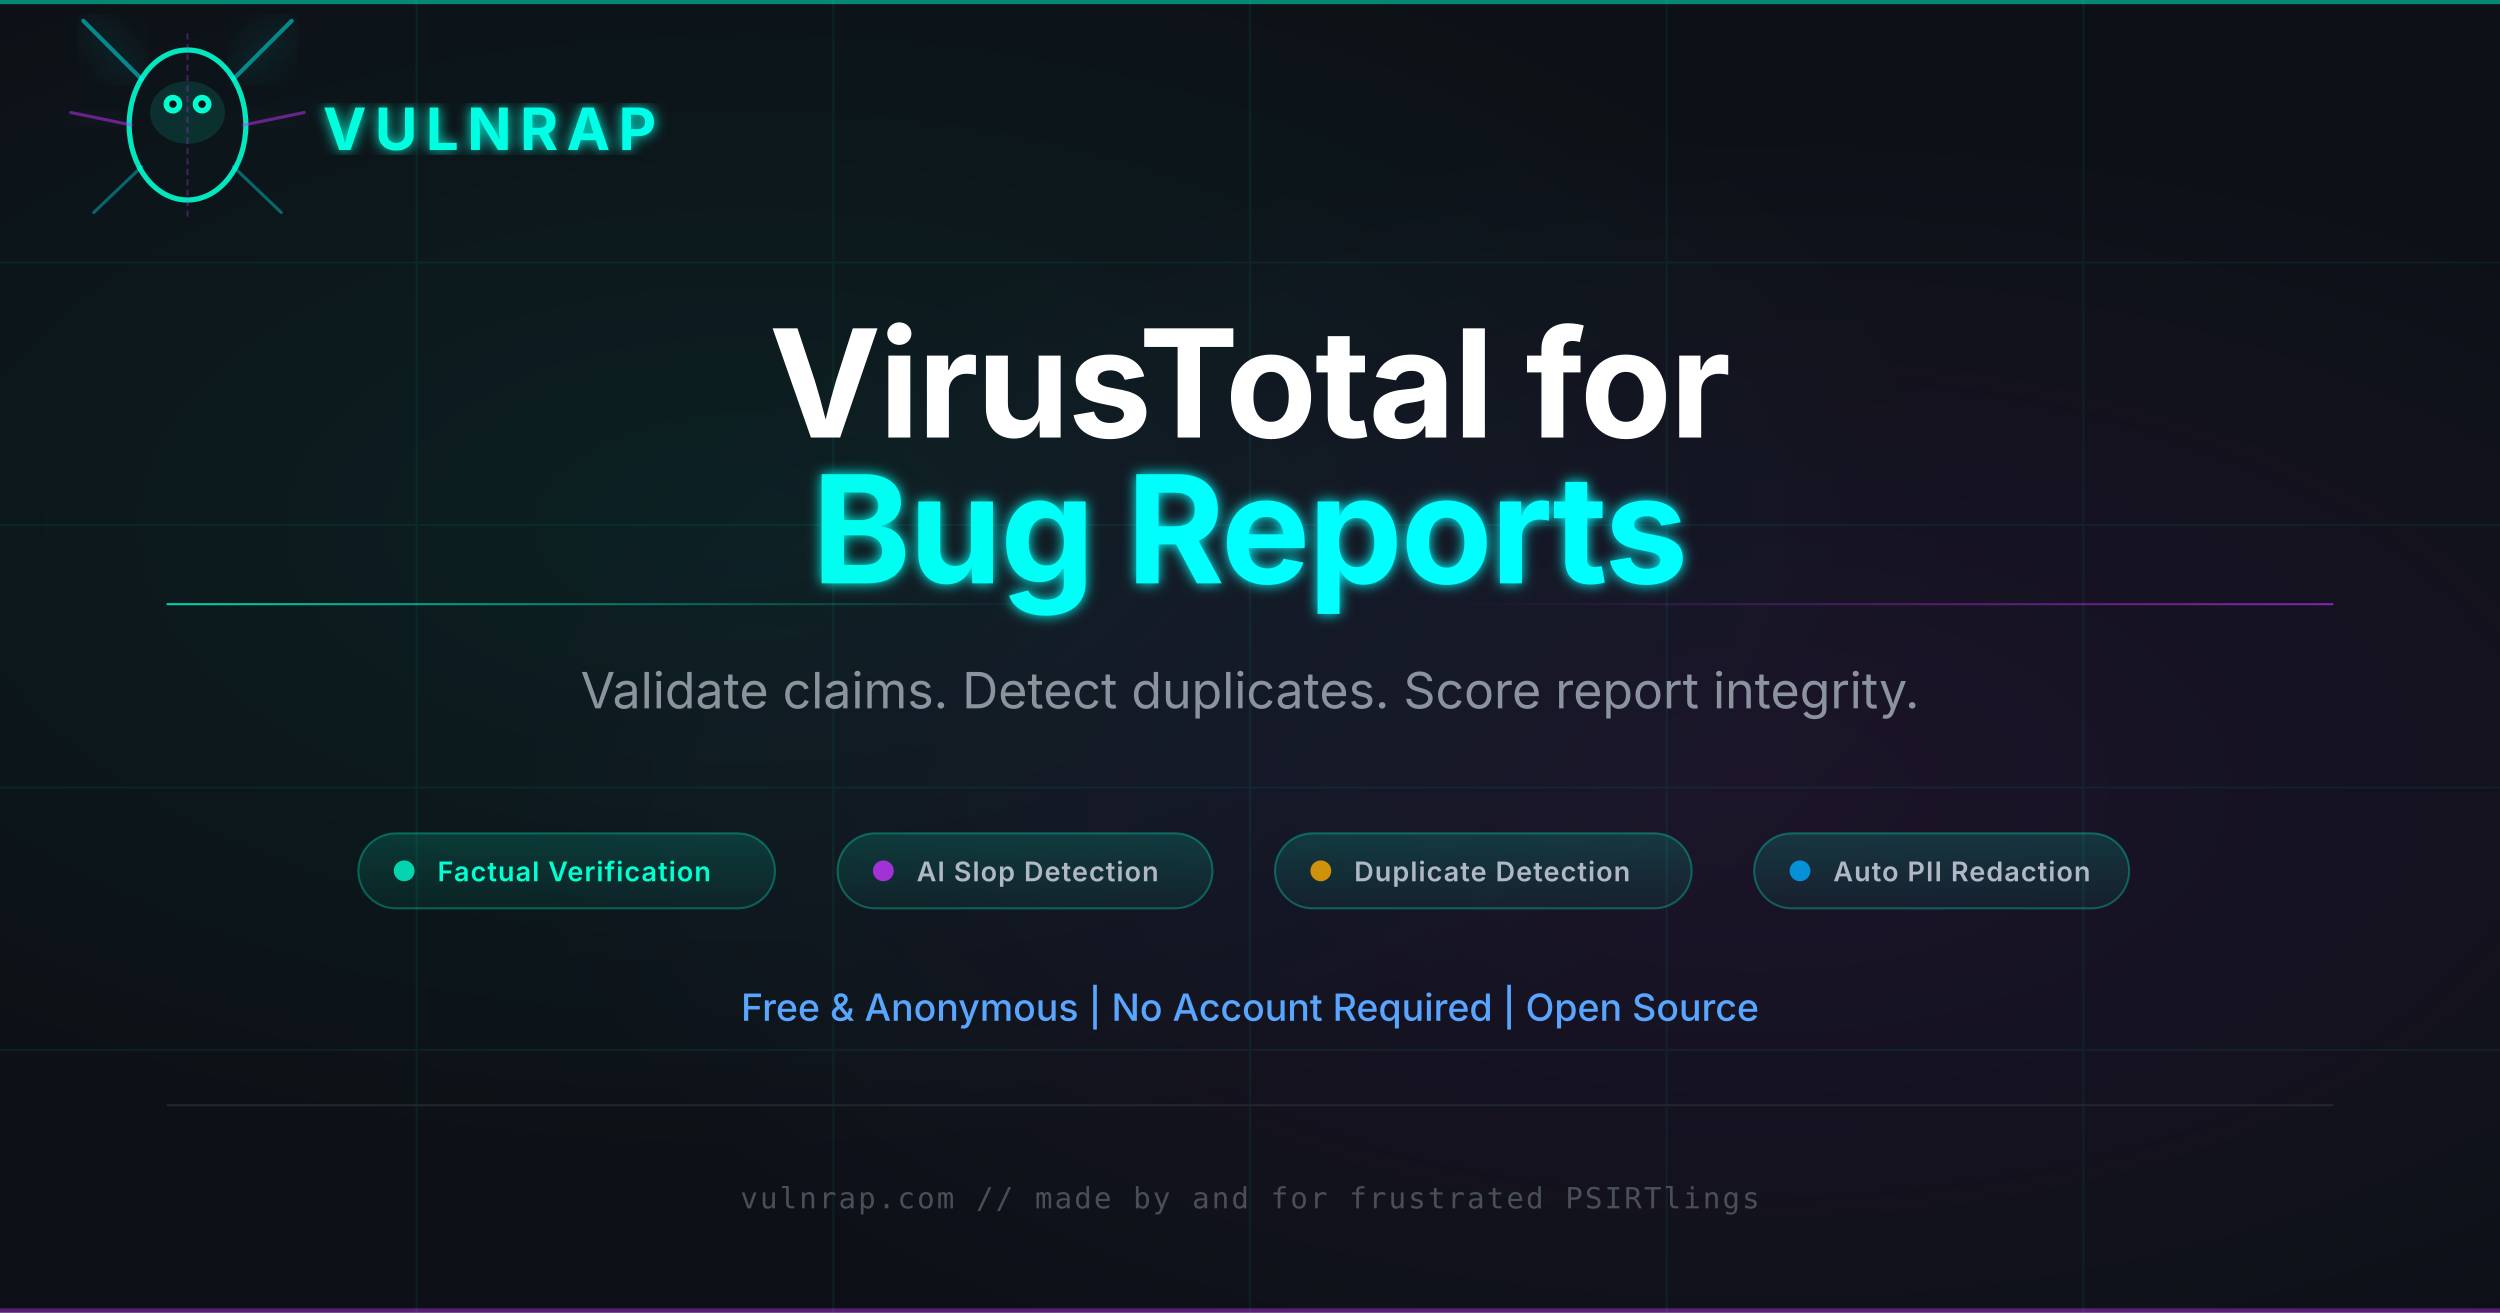
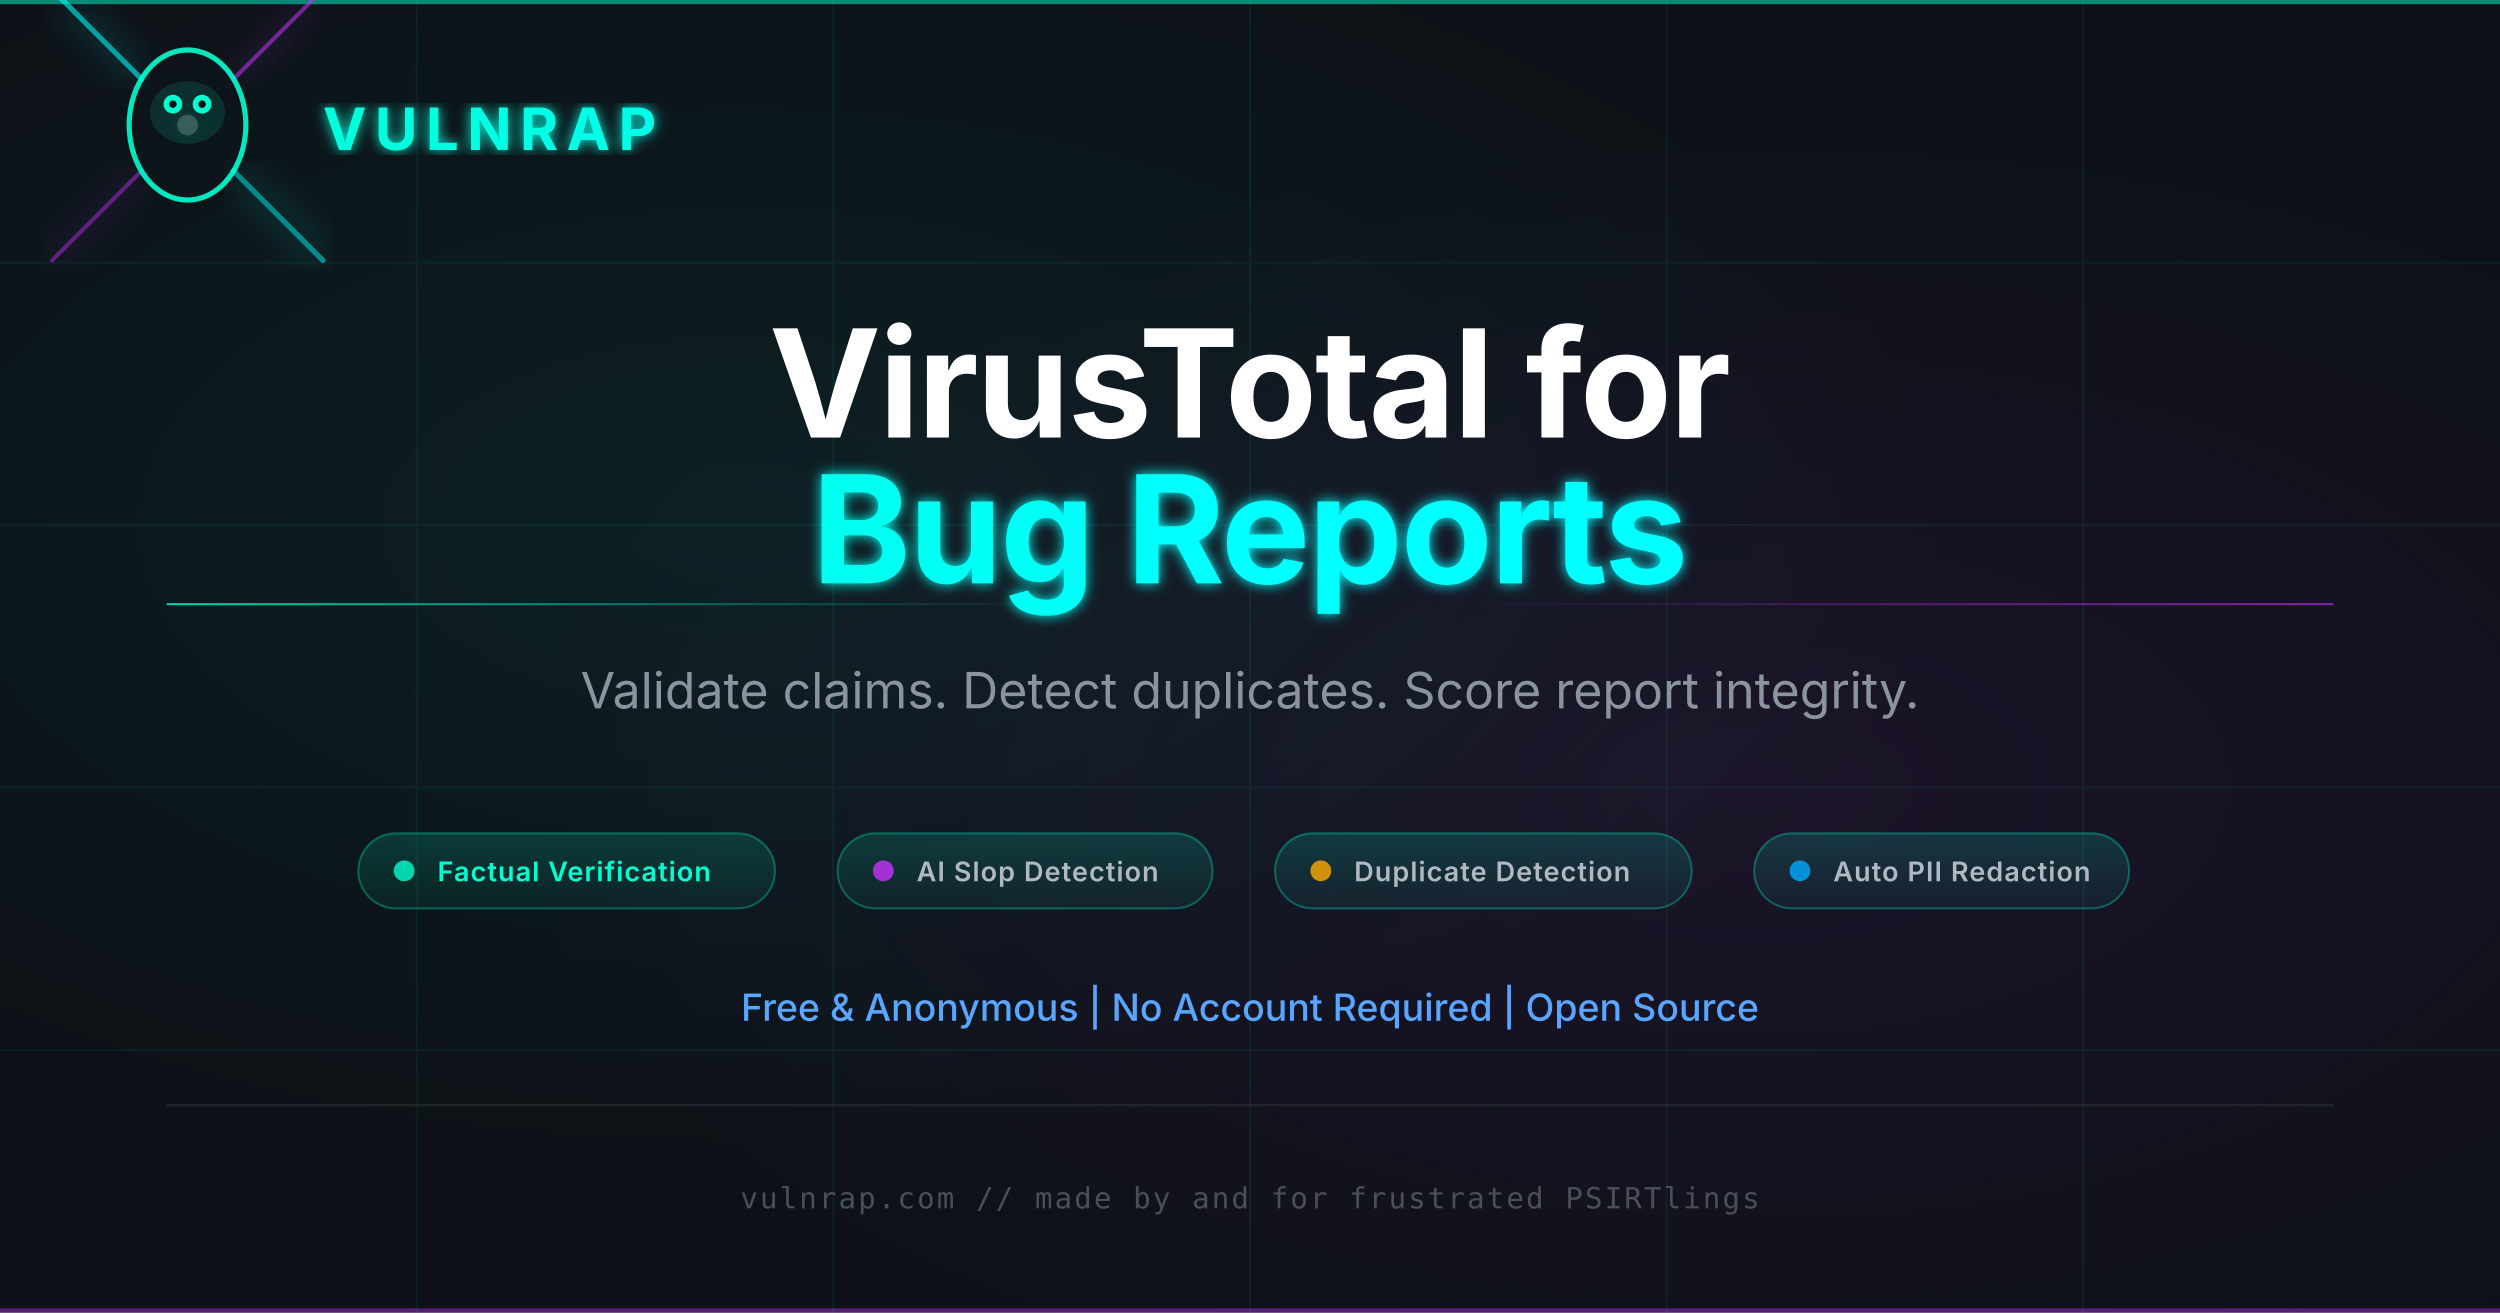
<svg xmlns="http://www.w3.org/2000/svg" width="1200" height="630" viewBox="0 0 1200 630" fill="none">
  <rect width="1200" height="630" fill="#0D1117" />
  <rect x="0" y="0" width="1200" height="630" fill="url(#bg-gradient)" opacity="0.6" />
  <defs>
    <radialGradient id="bg-gradient" cx="0.3" cy="0.4" r="0.8">
      <stop offset="0%" stop-color="#0a2a2a" />
      <stop offset="60%" stop-color="#0D1117" />
      <stop offset="100%" stop-color="#0D1117" />
    </radialGradient>
    <radialGradient id="glow-accent" cx="0.7" cy="0.6" r="0.5">
      <stop offset="0%" stop-color="#C832FF" stop-opacity="0.08" />
      <stop offset="100%" stop-color="#C832FF" stop-opacity="0" />
    </radialGradient>
    <linearGradient id="title-grad" x1="0" y1="0" x2="600" y2="0" gradientUnits="userSpaceOnUse">
      <stop offset="0%" stop-color="#00FFD1" />
      <stop offset="100%" stop-color="#00FFFF" />
    </linearGradient>
    <linearGradient id="line-grad" x1="80" y1="0" x2="500" y2="0" gradientUnits="userSpaceOnUse">
      <stop offset="0%" stop-color="#00FFD1" stop-opacity="0.8" />
      <stop offset="100%" stop-color="#00FFD1" stop-opacity="0" />
    </linearGradient>
    <linearGradient id="line-grad-r" x1="700" y1="0" x2="1120" y2="0" gradientUnits="userSpaceOnUse">
      <stop offset="0%" stop-color="#C832FF" stop-opacity="0" />
      <stop offset="100%" stop-color="#C832FF" stop-opacity="0.6" />
    </linearGradient>
    <linearGradient id="badge-grad" x1="0" y1="0" x2="0" y2="36" gradientUnits="userSpaceOnUse">
      <stop offset="0%" stop-color="#00FFD1" stop-opacity="0.15" />
      <stop offset="100%" stop-color="#00FFD1" stop-opacity="0.05" />
    </linearGradient>
    <filter id="glow-filter">
      <feGaussianBlur stdDeviation="8" result="blur" />
      <feMerge>
        <feMergeNode in="blur" />
        <feMergeNode in="SourceGraphic" />
      </feMerge>
    </filter>
    <filter id="text-glow">
      <feGaussianBlur stdDeviation="3" result="blur" />
      <feMerge>
        <feMergeNode in="blur" />
        <feMergeNode in="SourceGraphic" />
      </feMerge>
    </filter>
  </defs>
  <rect x="0" y="0" width="1200" height="630" fill="url(#glow-accent)" />
  <line x1="0" y1="1" x2="1200" y2="1" stroke="#00FFD1" stroke-width="2" opacity="0.5" />
  <line x1="0" y1="629" x2="1200" y2="629" stroke="#C832FF" stroke-width="2" opacity="0.4" />
  <line x1="80" y1="290" x2="500" y2="290" stroke="url(#line-grad)" stroke-width="1" />
  <line x1="700" y1="290" x2="1120" y2="290" stroke="url(#line-grad-r)" stroke-width="1" />
  <g opacity="0.06">
    <line x1="200" y1="0" x2="200" y2="630" stroke="#00FFD1" stroke-width="1" />
    <line x1="400" y1="0" x2="400" y2="630" stroke="#00FFD1" stroke-width="1" />
    <line x1="600" y1="0" x2="600" y2="630" stroke="#00FFD1" stroke-width="1" />
    <line x1="800" y1="0" x2="800" y2="630" stroke="#00FFD1" stroke-width="1" />
    <line x1="1000" y1="0" x2="1000" y2="630" stroke="#00FFD1" stroke-width="1" />
    <line x1="0" y1="126" x2="1200" y2="126" stroke="#00FFD1" stroke-width="1" />
    <line x1="0" y1="252" x2="1200" y2="252" stroke="#00FFD1" stroke-width="1" />
    <line x1="0" y1="378" x2="1200" y2="378" stroke="#00FFD1" stroke-width="1" />
    <line x1="0" y1="504" x2="1200" y2="504" stroke="#00FFD1" stroke-width="1" />
  </g>
  <g transform="translate(90,60)">
+     <line x1="-22" y1="-22" x2="-65" y2="-65" stroke="#00FFFF" stroke-width="2.5" stroke-linecap="round" opacity="0.6" filter="url(#glow-filter)" />
+     <line x1="22" y1="22" x2="65" y2="65" stroke="#00FFFF" stroke-width="2.5" stroke-linecap="round" opacity="0.5" filter="url(#glow-filter)" />
+     <line x1="22" y1="-22" x2="65" y2="-65" stroke="#C832FF" stroke-width="2" stroke-linecap="round" opacity="0.55" filter="url(#glow-filter)" />
+     <line x1="-22" y1="22" x2="-65" y2="65" stroke="#C832FF" stroke-width="2" stroke-linecap="round" opacity="0.45" filter="url(#glow-filter)" />
+     <circle cx="0" cy="0" r="5" fill="rgba(255,255,255,0.2)" filter="url(#glow-filter)" />
    <ellipse cx="0" cy="0" rx="28" ry="36" fill="none" stroke="#00FFD1" stroke-width="2.5" opacity="0.9" />
    <ellipse cx="0" cy="-6" rx="18" ry="15" fill="#00FFD1" opacity="0.12" />
    <circle cx="-7" cy="-10" r="4.5" fill="#00FFD1" />
    <circle cx="7" cy="-10" r="4.5" fill="#00FFD1" />
    <circle cx="-7" cy="-10" r="1.8" fill="#0D1117" />
    <circle cx="7" cy="-10" r="1.8" fill="#0D1117" />
-     <line x1="-22" y1="-22" x2="-50" y2="-50" stroke="#00FFFF" stroke-width="2" stroke-linecap="round" opacity="0.5" filter="url(#glow-filter)" />
-     <line x1="22" y1="-22" x2="50" y2="-50" stroke="#00FFFF" stroke-width="2" stroke-linecap="round" opacity="0.5" filter="url(#glow-filter)" />
-     <line x1="-27" y1="0" x2="-56" y2="-6" stroke="#C832FF" stroke-width="1.5" stroke-linecap="round" opacity="0.5" filter="url(#glow-filter)" />
-     <line x1="27" y1="0" x2="56" y2="-6" stroke="#C832FF" stroke-width="1.5" stroke-linecap="round" opacity="0.5" filter="url(#glow-filter)" />
-     <line x1="-22" y1="20" x2="-45" y2="42" stroke="#00FFFF" stroke-width="1.5" stroke-linecap="round" opacity="0.35" />
-     <line x1="22" y1="20" x2="45" y2="42" stroke="#00FFFF" stroke-width="1.5" stroke-linecap="round" opacity="0.35" />
-     <line x1="0" y1="-44" x2="0" y2="44" stroke="#C832FF" stroke-width="1" opacity="0.3" stroke-dasharray="3 2" />
  </g>
  <text x="155" y="72" font-family="'Space Grotesk', 'Inter', system-ui, sans-serif" font-size="28" font-weight="700" letter-spacing="4" fill="url(#title-grad)" filter="url(#text-glow)">VULNRAP</text>
  <text x="600" y="210" font-family="'Space Grotesk', 'Inter', system-ui, sans-serif" font-size="72" font-weight="700" fill="white" text-anchor="middle" letter-spacing="-1">VirusTotal for</text>
  <text x="600" y="280" font-family="'Space Grotesk', 'Inter', system-ui, sans-serif" font-size="72" font-weight="700" fill="url(#title-grad)" text-anchor="middle" letter-spacing="-1" filter="url(#text-glow)">Bug Reports</text>
  <text x="600" y="340" font-family="'Inter', system-ui, sans-serif" font-size="24" font-weight="400" fill="#8B949E" text-anchor="middle">Validate claims. Detect duplicates. Score report integrity.</text>
  <g transform="translate(172, 400)">
    <rect x="0" y="0" width="200" height="36" rx="18" fill="url(#badge-grad)" stroke="#00FFD1" stroke-width="1" stroke-opacity="0.3" />
    <circle cx="22" cy="18" r="5" fill="#00FFD1" opacity="0.8" />
    <text x="38" y="23" font-family="'Inter', system-ui, sans-serif" font-size="13" font-weight="600" fill="#00FFD1" letter-spacing="0.5">Factual Verification</text>
  </g>
  <g transform="translate(402, 400)">
    <rect x="0" y="0" width="180" height="36" rx="18" fill="url(#badge-grad)" stroke="#00FFD1" stroke-width="1" stroke-opacity="0.3" />
    <circle cx="22" cy="18" r="5" fill="#C832FF" opacity="0.8" />
    <text x="38" y="23" font-family="'Inter', system-ui, sans-serif" font-size="13" font-weight="600" fill="#B0B8C4" letter-spacing="0.5">AI Slop Detection</text>
  </g>
  <g transform="translate(612, 400)">
    <rect x="0" y="0" width="200" height="36" rx="18" fill="url(#badge-grad)" stroke="#00FFD1" stroke-width="1" stroke-opacity="0.3" />
    <circle cx="22" cy="18" r="5" fill="#FFAA00" opacity="0.8" />
    <text x="38" y="23" font-family="'Inter', system-ui, sans-serif" font-size="13" font-weight="600" fill="#B0B8C4" letter-spacing="0.5">Duplicate Detection</text>
  </g>
  <g transform="translate(842, 400)">
    <rect x="0" y="0" width="180" height="36" rx="18" fill="url(#badge-grad)" stroke="#00FFD1" stroke-width="1" stroke-opacity="0.3" />
    <circle cx="22" cy="18" r="5" fill="#00AAFF" opacity="0.8" />
    <text x="38" y="23" font-family="'Inter', system-ui, sans-serif" font-size="13" font-weight="600" fill="#B0B8C4" letter-spacing="0.5">Auto PII Redaction</text>
  </g>
  <text x="600" y="490" font-family="'Inter', system-ui, sans-serif" font-size="18" font-weight="500" fill="#58A6FF" text-anchor="middle">Free &amp; Anonymous   |   No Account Required   |   Open Source</text>
  <text x="600" y="580" font-family="'JetBrains Mono', monospace" font-size="14" fill="#484F58" text-anchor="middle" letter-spacing="1">vulnrap.com  //  made by and for frustrated PSIRTlings</text>
  <rect x="80" y="530" width="1040" height="1" fill="#21262D" />
</svg>
